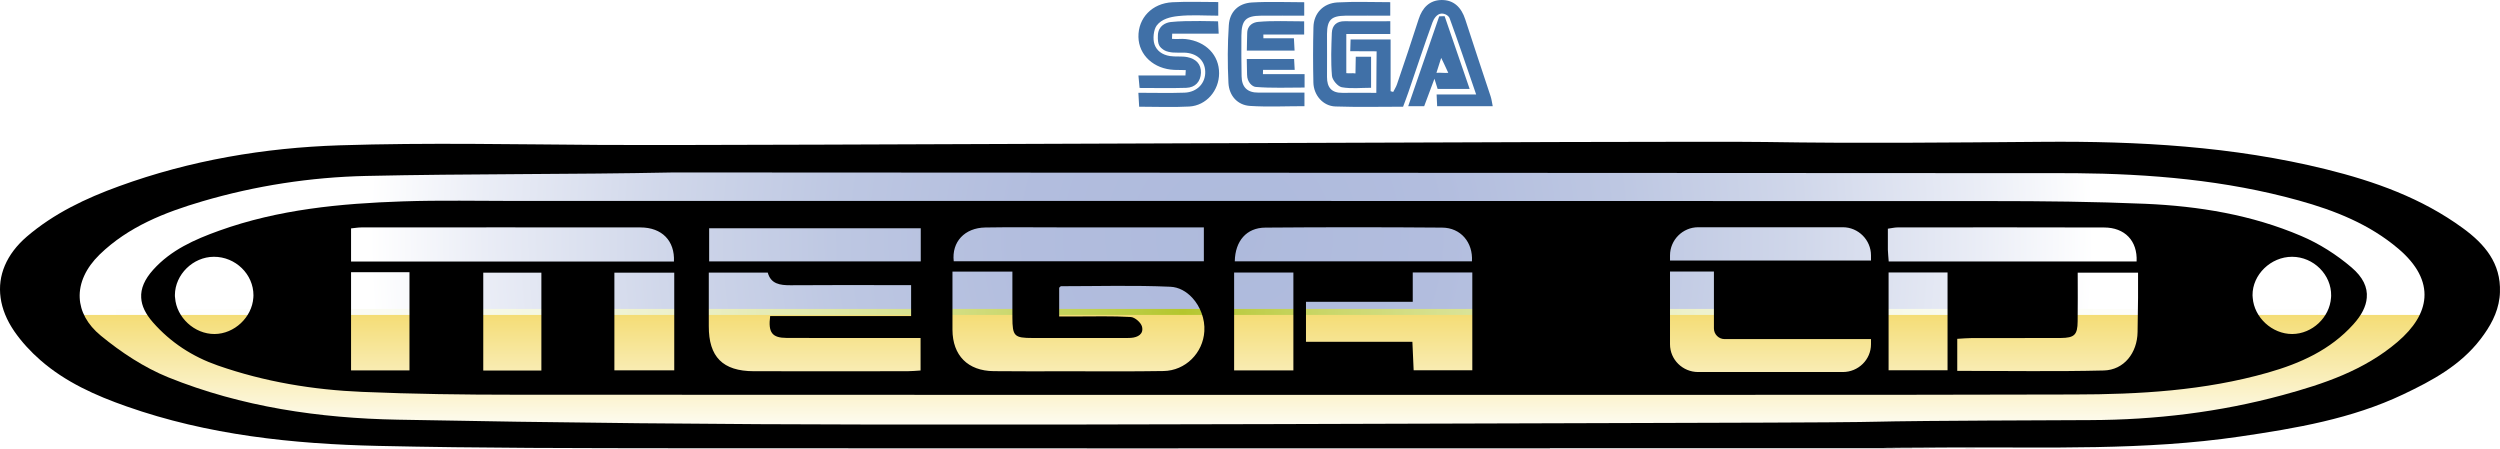
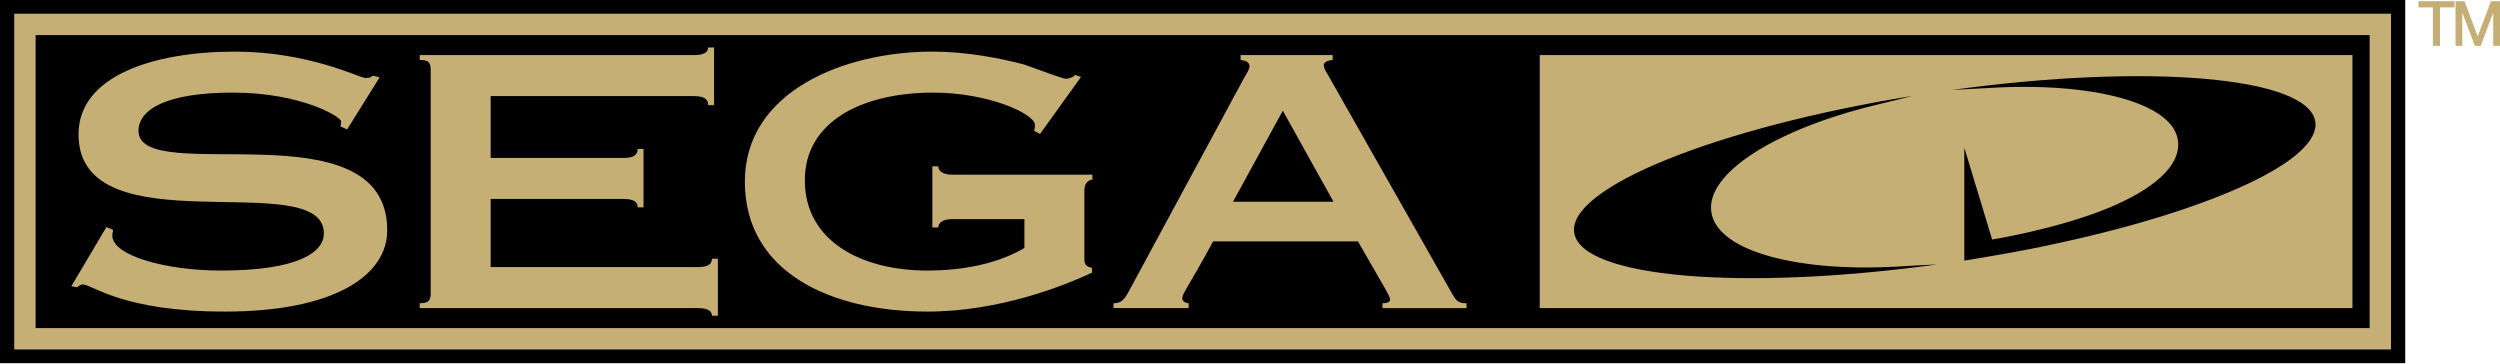
- <svg xmlns="http://www.w3.org/2000/svg" viewBox="0 0 414.692 74.376">
-   <radialGradient id="a" cx="204.331" cy="39.13" gradientUnits="userSpaceOnUse" r="143.035">
-     <stop offset="0" stop-color="#aebadc" />
-     <stop offset=".235" stop-color="#b2bdde" />
-     <stop offset=".453" stop-color="#bdc7e2" />
-     <stop offset=".662" stop-color="#d0d7ea" />
-     <stop offset=".867" stop-color="#eaedf6" />
-     <stop offset="1" stop-color="#fff" />
-   </radialGradient>
-   <linearGradient id="b" gradientUnits="userSpaceOnUse" x1="204.352" x2="204.352" y1="72.547" y2="51.741">
-     <stop offset="0" stop-color="#fff" />
-     <stop offset=".421" stop-color="#faf0c2" />
-     <stop offset="1" stop-color="#f4dc72" />
-   </linearGradient>
-   <linearGradient id="c" gradientUnits="userSpaceOnUse" x1="2.228" x2="406.471" y1="62.144" y2="62.144">
-     <stop offset="0" stop-color="#fff" />
-     <stop offset=".084" stop-color="#fefefc" />
-     <stop offset=".151" stop-color="#fafbf2" />
-     <stop offset=".214" stop-color="#f4f7e1" />
-     <stop offset=".273" stop-color="#ecf0c9" />
-     <stop offset=".329" stop-color="#e1e8aa" />
-     <stop offset=".384" stop-color="#d3de84" />
-     <stop offset=".436" stop-color="#c3d258" />
-     <stop offset=".48" stop-color="#b4c62d" />
-     <stop offset=".49" stop-color="#b8c939" />
-     <stop offset=".537" stop-color="#c9d667" />
-     <stop offset=".586" stop-color="#d7e190" />
-     <stop offset=".638" stop-color="#e4eab2" />
-     <stop offset=".693" stop-color="#eef2ce" />
-     <stop offset=".751" stop-color="#f5f8e4" />
-     <stop offset=".816" stop-color="#fbfcf3" />
-     <stop offset=".891" stop-color="#fefefc" />
-     <stop offset="1" stop-color="#fff" />
-   </linearGradient>
-   <path d="M406.212 49.108a9.871 9.871 0 0 1-.055.833 12.077 12.077 0 0 1-.345 1.801H2.891a11.499 11.499 0 0 1-.369-1.801c-.408-3.33.753-6.543 3.414-9.185 3.531-3.484 7.667-5.746 12.014-7.565 9.26-3.891 18.904-5.765 28.674-6.136 11.464-.426 22.945-.137 34.425-.055 15.294.118 218.826-.642 229.624-.443 12.006.226 24.02.081 36.026-.027 12.422-.118 24.758.67 36.866 4.118 6.34 1.81 12.461 4.326 17.821 8.841 2.833 2.379 4.968 5.257 4.826 9.619z" fill="url(#a)" />
-   <path d="M405.812 51.741c-.447 1.602-1.216 3.041-2.127 4.407-2.621 3.946-6.278 6.217-10.06 8.289-6.749 3.692-13.984 5.095-21.282 6.335-12.43 2.109-24.938 1.566-37.415 1.638-28.093.154-56.186.091-84.271.109h-46.463v.018c-37.604 0-75.2.027-112.795-.009-13.246-.018-26.492-.009-39.73-.353-11.119-.29-22.16-1.629-32.746-5.927-4.026-1.629-7.957-3.647-11.222-6.941a22.942 22.942 0 0 1-3.414-4.362 13.678 13.678 0 0 1-1.397-3.204z" fill="url(#b)" stroke="url(#c)" stroke-miterlimit="10" />
-   <path d="M408.533 37.845c-6.83-4.99-14.63-7.77-22.71-9.77-15.43-3.81-31.15-4.68-46.98-4.55-15.3.12-30.61.28-45.91.03-13.76-.22-173.272.62-192.762.49-14.63-.09-29.26-.41-43.87.06-12.45.41-24.74 2.48-36.54 6.78-5.54 2.01-10.81 4.51-15.31 8.36-3.39 2.92-4.87 6.47-4.35 10.15.25 1.83 1 3.7 2.25 5.53 1.22 1.77 2.73 3.41 4.35 4.82 4.16 3.64 9.17 5.87 14.3 7.67 13.49 4.75 27.56 6.23 41.73 6.55 16.87.38 33.75.37 50.63.39 47.91.04 95.82.01 143.74.01v-.02h59.21c35.79-.02-28.268.05 7.532-.12 15.9-.08 31.84.52 47.68-1.81 9.3-1.37 18.52-2.92 27.12-7 4.82-2.29 9.48-4.8 12.82-9.16 1.58-2.06 2.83-4.27 3.15-6.86.04-.3.06-.61.07-.92.18-4.82-2.54-8-6.15-10.63zm-64.38-9.12c12.54.11 24.99 1.15 37.13 4.52 5.99 1.66 11.75 3.93 16.57 8.03 3.08 2.62 4.5 5.37 4.3 8.12-.18 2.48-1.68 4.95-4.47 7.33-5.55 4.73-12.24 6.96-19.08 8.82-10.42 2.83-21.09 4.1-31.86 4.14-56.83.22-13.802.33-70.642.47-43.42.11-86.85.32-130.27.27-26.61-.03-53.22-.29-79.83-.81-13.02-.24-25.91-2.11-38.08-7.02-4.02-1.63-7.83-4.15-11.19-6.91-2.26-1.85-3.41-4.04-3.51-6.29-.11-2.44 1.02-4.95 3.31-7.18 4.78-4.63 10.81-6.99 17.03-8.82 8.85-2.6 17.95-4 27.13-4.21 17.01-.38 34.03-.23 51.03-.58" />
-   <path d="M390.083 44.375c-2.49-2.13-5.38-3.97-8.38-5.24-8.22-3.51-16.96-4.94-25.82-5.33-8.49-.36-17-.45-25.51-.45-114.42-.03-130.351-.02-244.771-.02-6.26 0-12.53-.14-18.79.07-10.34.35-20.61 1.32-30.46 4.86-4.08 1.47-7.98 3.19-10.94 6.48-1.42 1.58-2.09 3.11-1.99 4.65.07 1.34.72 2.68 1.95 4.08 2.93 3.33 6.54 5.68 10.75 7.15 7.76 2.71 15.8 4.04 23.97 4.38 8.43.36 16.87.47 25.31.47 57.24.04 114.48.02 171.73.02h25.52c53.3-.01 8.111.02 61.411-.06 10.81-.01 21.6-.63 32.11-3.62 5.41-1.54 10.37-3.77 14.19-8.01 1.36-1.5 2.12-2.98 2.23-4.41.16-1.75-.65-3.43-2.51-5.02zm-76.93-6.44c.67-.09 1.12-.21 1.58-.21 11.42-.01 22.85-.03 34.28.01 3.44 0 5.57 2.21 5.4 5.64h-41.12c-.05-.75-.12-1.34-.14-1.94-.01-1.14 0-2.28 0-3.5zm-103.271-.18c9.78-.08 19.56-.08 29.34 0 3.08.02 5.13 2.45 4.94 5.59h-39.34c.06-3.38 1.95-5.57 5.06-5.59zm-46.43-.02c3.95-.07 7.89-.02 11.84-.02h24.4v5.62h-41.49c-.36-3.21 1.81-5.55 5.25-5.6zm-45.82.13h35.1v5.5h-35.1zm-59.4.02c.64-.06 1.17-.16 1.69-.16 15.44-.01 30.88-.02 46.32 0 3.56.01 5.71 2.21 5.55 5.66h-53.56zm-22.64 17.52c-3.34.02-6.32-2.76-6.55-6.01-.03-.15-.03-.31-.03-.47.03-3.39 3-6.31 6.45-6.33 3.6-.02 6.6 2.9 6.58 6.41 0 .13-.01.26-.02.39-.23 3.24-3.14 5.99-6.43 6.01zm32.33 6.03h-9.69v-16.28h9.69zm21.88.03h-9.64v-16.24h9.64zm22.04-.04h-9.93v-16.2h9.93zm40.86.03c-.71.04-1.42.12-2.15.12-8.51.01-17.01.02-25.52 0-5.15-.01-7.48-2.38-7.46-7.48.01-1.56 0-3.12 0-4.7v-4.18h9.78c.51 1.89 2.03 2.11 3.79 2.1 5.71-.05 11.43-.02 17.15-.02h2.84v5.13h-23.38c-.36 2.75.33 3.62 2.74 3.63 6.54.03 13.07.01 19.6.01h2.61zm47.07-6.51c-.21 3.6-3.13 6.55-6.78 6.6-5.37.09-10.74.04-16.11.04-4.02 0-8.03.03-12.04-.02-4.31-.04-6.83-2.61-6.85-6.86v-9.65h9.94v7.59c.01 3.12.3 3.42 3.35 3.42h15.09c.41 0 .82.01 1.23-.02 1.16-.08 2.14-.65 1.83-1.87-.17-.67-1.18-1.55-1.86-1.59-3.05-.18-6.12-.09-9.18-.09h-2.7v-4.77c.11-.09.22-.25.31-.25 6.05 0 12.1-.18 18.13.09 1.4.06 2.66.77 3.64 1.83 1.33 1.44 2.13 3.53 2 5.55zm14.77 6.49h-9.83v-16.23h9.83zm29.68-.02h-9.73c-.06-1.51-.13-2.97-.21-4.72h-17.65v-6.63h17.71v-4.87h9.88zm66.132-19.053v.853h-33.338v-.853c0-2.561 2.106-4.667 4.667-4.667h24.005c2.56 0 4.666 2.106 4.666 4.667zm0 13.886v.853c0 2.561-2.106 4.61-4.667 4.61h-24.005c-2.561 0-4.667-2.049-4.667-4.61V45.036h7.285v9.447c0 .967.797 1.764 1.764 1.764h24.29zm12.699 5.167h-9.78v-16.22h9.78zm31.52-6.33c-.05 3.44-2.24 6.29-5.61 6.37-8.01.2-16.03.06-24.3.06v-5.31c.89-.05 1.68-.13 2.47-.13 4.9-.01 9.79.01 14.7-.01 2.27-.02 2.78-.52 2.8-2.75.01-1.3.02-2.6.02-3.92 0-1.36-.01-2.74-.01-4.17h10.01c0 1.36.01 2.75 0 4.14v.03c-.02 1.89-.05 3.79-.08 5.69zm25.66.32c-3.35.01-6.32-2.75-6.56-6.01-.02-.14-.03-.28-.03-.42-.03-3.42 3.04-6.39 6.57-6.38 3.56.01 6.54 2.98 6.47 6.47 0 .11-.01.22-.02.33-.23 3.26-3.12 5.99-6.43 6.01z" />
-   <path d="M191.87 4.231c-.522.696-.677 2.231-.37 3.12.359 1.04 1.227 1.732 2.578 1.948.888.142 1.939-.008 2.859.172 1.42.28 2.323 1.15 2.273 2.61-.06 1.46-.94 2.45-2.46 2.49-2.51.08-5.02.02-7.72.02-.07-.68-.12-1.23-.19-2.07h7.8c.03-.21.027-.684.047-.894a38.12 38.12 0 0 1-1.897-.036c-3.38-.14-5.89-2.43-5.95-5.46-.06-3.13 2.25-5.59 5.64-5.76 2.49-.13 4.99-.03 7.6-.03v2.26c-2.25 0-4.49-.18-6.69.07-1.24.13-2.703.471-3.52 1.56zm4.83 2.25c-.77-.09-1.534.059-2.294-.041.01-.2.014-.649.034-.859h7.71c-.04-.87-.1-2.04-.1-2.04s-5.29-.18-7.83.11c-.83.09-2.069.602-2.15 2.15-.086 1.657.273 2.014 1.023 2.514.366.244 1.077.366 1.467.396.61.05 1.22.01 1.84.02 2.09.05 3.46 1.26 3.52 3.13.07 1.92-1.33 3.43-3.43 3.51-2.49.09-4.99.02-7.66.02.05.92.09 1.55.13 2.31 2.9 0 5.61.12 8.31-.03 2.83-.16 4.94-2.64 4.95-5.5.02-3.03-2.19-5.31-5.52-5.69zm12.04 8.88c-1.86.02-2.77-.93-2.79-2.73-.04-2.24-.05-4.49-.03-6.73.02-2.56.74-3.28 3.26-3.3 2.36-.02 4.72 0 7.16 0V.371c-2.99 0-5.84-.13-8.67.04-2.24.13-3.7 1.53-3.84 3.78-.21 3.17-.22 6.38-.06 9.56.11 2.16 1.53 3.69 3.58 3.82 2.96.19 5.94.04 9.03.04v-2.25c-2.64 0-5.14-.01-7.64 0zm7.59-11.82c-2.66 0-5.17-.14-7.65.09-.67.06-1.8.465-1.8 1.91 0 .713-.06 1.7-.06 2.85h7.92c-.04-.72-.07-1.26-.11-2.04h-5.06c0-.21 0-.42-.01-.62h6.77zm-6.84 8.76c0-.24.01-.47.02-.71h5.25c-.04-.78-.07-1.28-.1-1.8h-7.85c0 1 .05 1.828.05 2.6 0 1.268.89 1.99 1.44 2.03 2.66.22 5.35.1 8.1.1v-2.22zm21.13-6.66v-2.12c-2.69 0-5.13.02-7.57 0-1.33-.02-2.08.69-2.13 1.94-.09 2.36-.18 4.75.02 7.1.05.71.97 1.78 1.63 1.91 1.54.28 3.17.09 4.86.09v-5.15h-2.54c0 1.11-.05 1.62-.05 2.77-.55-.09-1 .03-1.52-.05v-6.49zm16.64 10.34c-1.4-4.26-2.84-8.5-4.21-12.77-.64-1.97-1.89-3.24-3.96-3.21-1.96.04-3.16 1.27-3.77 3.18-1.15 3.62-2.38 7.22-3.6 10.82-.15.43-.41.83-.62 1.25-.14-.05-.29-.08-.43-.12v-8.58h-6.64l-.057 1.941 4.377.019s-.05 4.57-.05 6.89c-1.96 0-3.78-.02-5.6 0-1.8.03-2.59-.87-2.58-2.64.03-2.38-.01-4.76 0-7.15.03-2.32.7-2.98 3.07-3.01 2.44-.02 4.87 0 7.42 0V.361c-3.05 0-5.9-.12-8.74.04-2.39.13-3.95 1.81-4 4.1-.08 3.07-.08 6.13-.01 9.19.05 2.12 1.61 3.9 3.65 3.97 3.73.13 7.47.04 11.23.04.33-.9.63-1.66.89-2.43 1.32-3.85 2.59-7.72 3.98-11.55.21-.6.73-1.387 1.42-1.46.672-.071 1.28.37 1.43.77 1.48 4.05 2.85 8.14 4.4 12.64h-6.56c.04.84.06 1.35.09 1.95h9.22c-.13-.63-.19-1.15-.35-1.64zm-7.63-13.3-.9.03c-1.69 4.91-3.38 9.81-5.14 14.9h2.65c.54-1.44 1.05-2.81 1.7-4.55.26.82.4 1.27.53 1.69h5.31c-1.43-4.16-2.79-8.11-4.15-12.07zm-1.36 9.4c.26-.82.79-2.48.79-2.48s.834 1.69 1.174 2.48c-.66.06-1.284-.06-1.964 0z" fill="#4070a7" />
+ <svg xmlns="http://www.w3.org/2000/svg" version="1.2" baseProfile="tiny" width="574.785" height="83.5" viewBox="-2.153 -3.275 574.785 83.5" xml:space="preserve">
+   <path d="M-2.153-3.275h553v83.5h-553z" />
+   <g fill="#C6AF75">
+     <path d="m77.651 26.489-1.553-.719c.097-.32.194-.719.194-1.119 0-1.039-9.127-6.633-24.953-6.633-15.146 0-21.651 3.836-21.651 8.79 0 13.104 57.186-6.072 57.186 22.854 0 10.548-12.428 18.699-37.283 18.699-23.689 0-30.486-6.233-32.719-6.233-.583 0-.874.397-1.359.64l-1.262-.24 8.058-13.586 1.554.64c0 .321-.195.642-.195 1.28 0 4.716 12.525 8.068 24.953 8.068 17.671 0 23.69-4.152 23.69-8.55 0-15.66-56.41 3.755-56.41-22.771 0-13.425 17.185-19.019 36.021-19.019 16.894 0 28.739 6.073 29.904 6.073 1.262 0 1.456-.319 1.748-.559l1.553.399-7.476 11.986zM94.346 66.441c2.136 0 2.524-.639 2.524-2.397V12.905c0-1.758-.389-2.397-2.524-2.397V9.389h63.012c2.33 0 3.301-.64 3.301-1.758h1.359v13.265h-1.359c0-1.438-.971-2.077-3.301-2.077h-46.701v14.224h30.487c2.33 0 3.301-.64 3.301-2.078h1.359v13.422h-1.359c0-.639-.194-1.117-.777-1.438-.485-.319-1.359-.48-2.524-.48h-30.487v15.664h47.575c2.33 0 3.301-.641 3.301-1.918h1.359v13.104h-1.359c0-1.118-.971-1.758-3.301-1.758H94.346v-1.12zM249.005 36.877v1.119c-.971.16-1.845.799-1.845 2.557v15.741c0 1.279.486 1.757 1.748 1.997v1.119c-6.117 2.876-21.069 8.951-37.866 8.951-22.331 0-41.943-9.112-41.943-29.886 0-20.776 22.913-29.886 43.108-29.886 7.962 0 15.535 1.518 21.069 2.957 5.146 1.838 8.932 3.277 9.612 3.277.874 0 1.748-.4 2.136-.879l1.359.479-9.417 13.104-1.36-.719a4.78 4.78 0 0 0 .194-1.358c0-2.478-10.485-7.432-23.398-7.432-16.311 0-29.515 6.633-29.515 20.138 0 14.143 13.204 20.773 28.156 20.773 12.234 0 19.418-3.437 22.331-5.193v-6.631h-16.699c-1.942 0-3.107.799-3.107 1.916h-1.36V34.96h1.36c0 1.118 1.165 1.917 3.107 1.917h32.33zM253.853 67.563v-1.119c1.748-.08 2.33-.479 3.689-3.037l26.506-49.063c.484-.799 1.066-1.678 1.066-2.396 0-.879-.774-1.279-2.039-1.438V9.39h21.167v1.119c-1.457.16-2.041.639-2.041 1.199 0 .639.39 1.278.875 2.078l28.156 49.621c1.357 2.478 1.748 3.037 3.785 3.037v1.119h-19.32v-1.119c1.264 0 1.748-.4 1.748-.799 0-.879-.873-1.998-7.379-13.426h-33.303c-5.631 10.387-7.087 11.986-7.087 13.025 0 .719.582 1.119 1.456 1.197v1.119h-17.281v.003zm50.585-24.454-11.651-20.936-11.457 20.936h23.108z" />
+   </g>
+   <path fill="#C6AF75" d="M547.578 77.074H1.117V-.125h546.46v77.199zM6.034 72.157h536.627V4.792H6.034v67.365z" />
+   <path fill="#C6AF75" d="M351.853 9.389V67.56h186.855V9.389H351.853zm7.922 40.836c-1.555-10.357 32.85-24.163 77.67-31.438-1.012.261-2.969.762-2.969.762l-5.623 1.374C405.99 26.51 389.972 36.575 391.308 45.5c1.369 9.137 20.469 14.083 44.766 12.393 1.35-.096 6.139-.326 7.182-.373-44.989 6.179-81.93 3.064-83.481-7.295zm112.039 2.237c-9.932 2.257-22.346 4.173-22.346 4.173V30.676l6.4 21.124s15.242-2.474 26.844-7.304c10.084-4.199 16.34-9.466 15.918-15.077-.684-9.115-20.068-13.978-44-12.439-1.596.103-6.895.375-7.936.421 44.98-6.181 81.916-3.064 83.471 7.293 1.321 8.81-23.371 20.109-58.351 27.768z" />
+   <g fill="#C6AF75">
+     <path d="M553.886-1.576h3.321v8.848h1.632v-8.848h3.323V-3h-8.276zM570.556-3l-3.047 8.09L564.478-3h-2.074V7.272h1.56V-.4l2.881 7.672h1.346l2.879-7.669v7.669h1.562V-3z" />
+   </g>
</svg>
